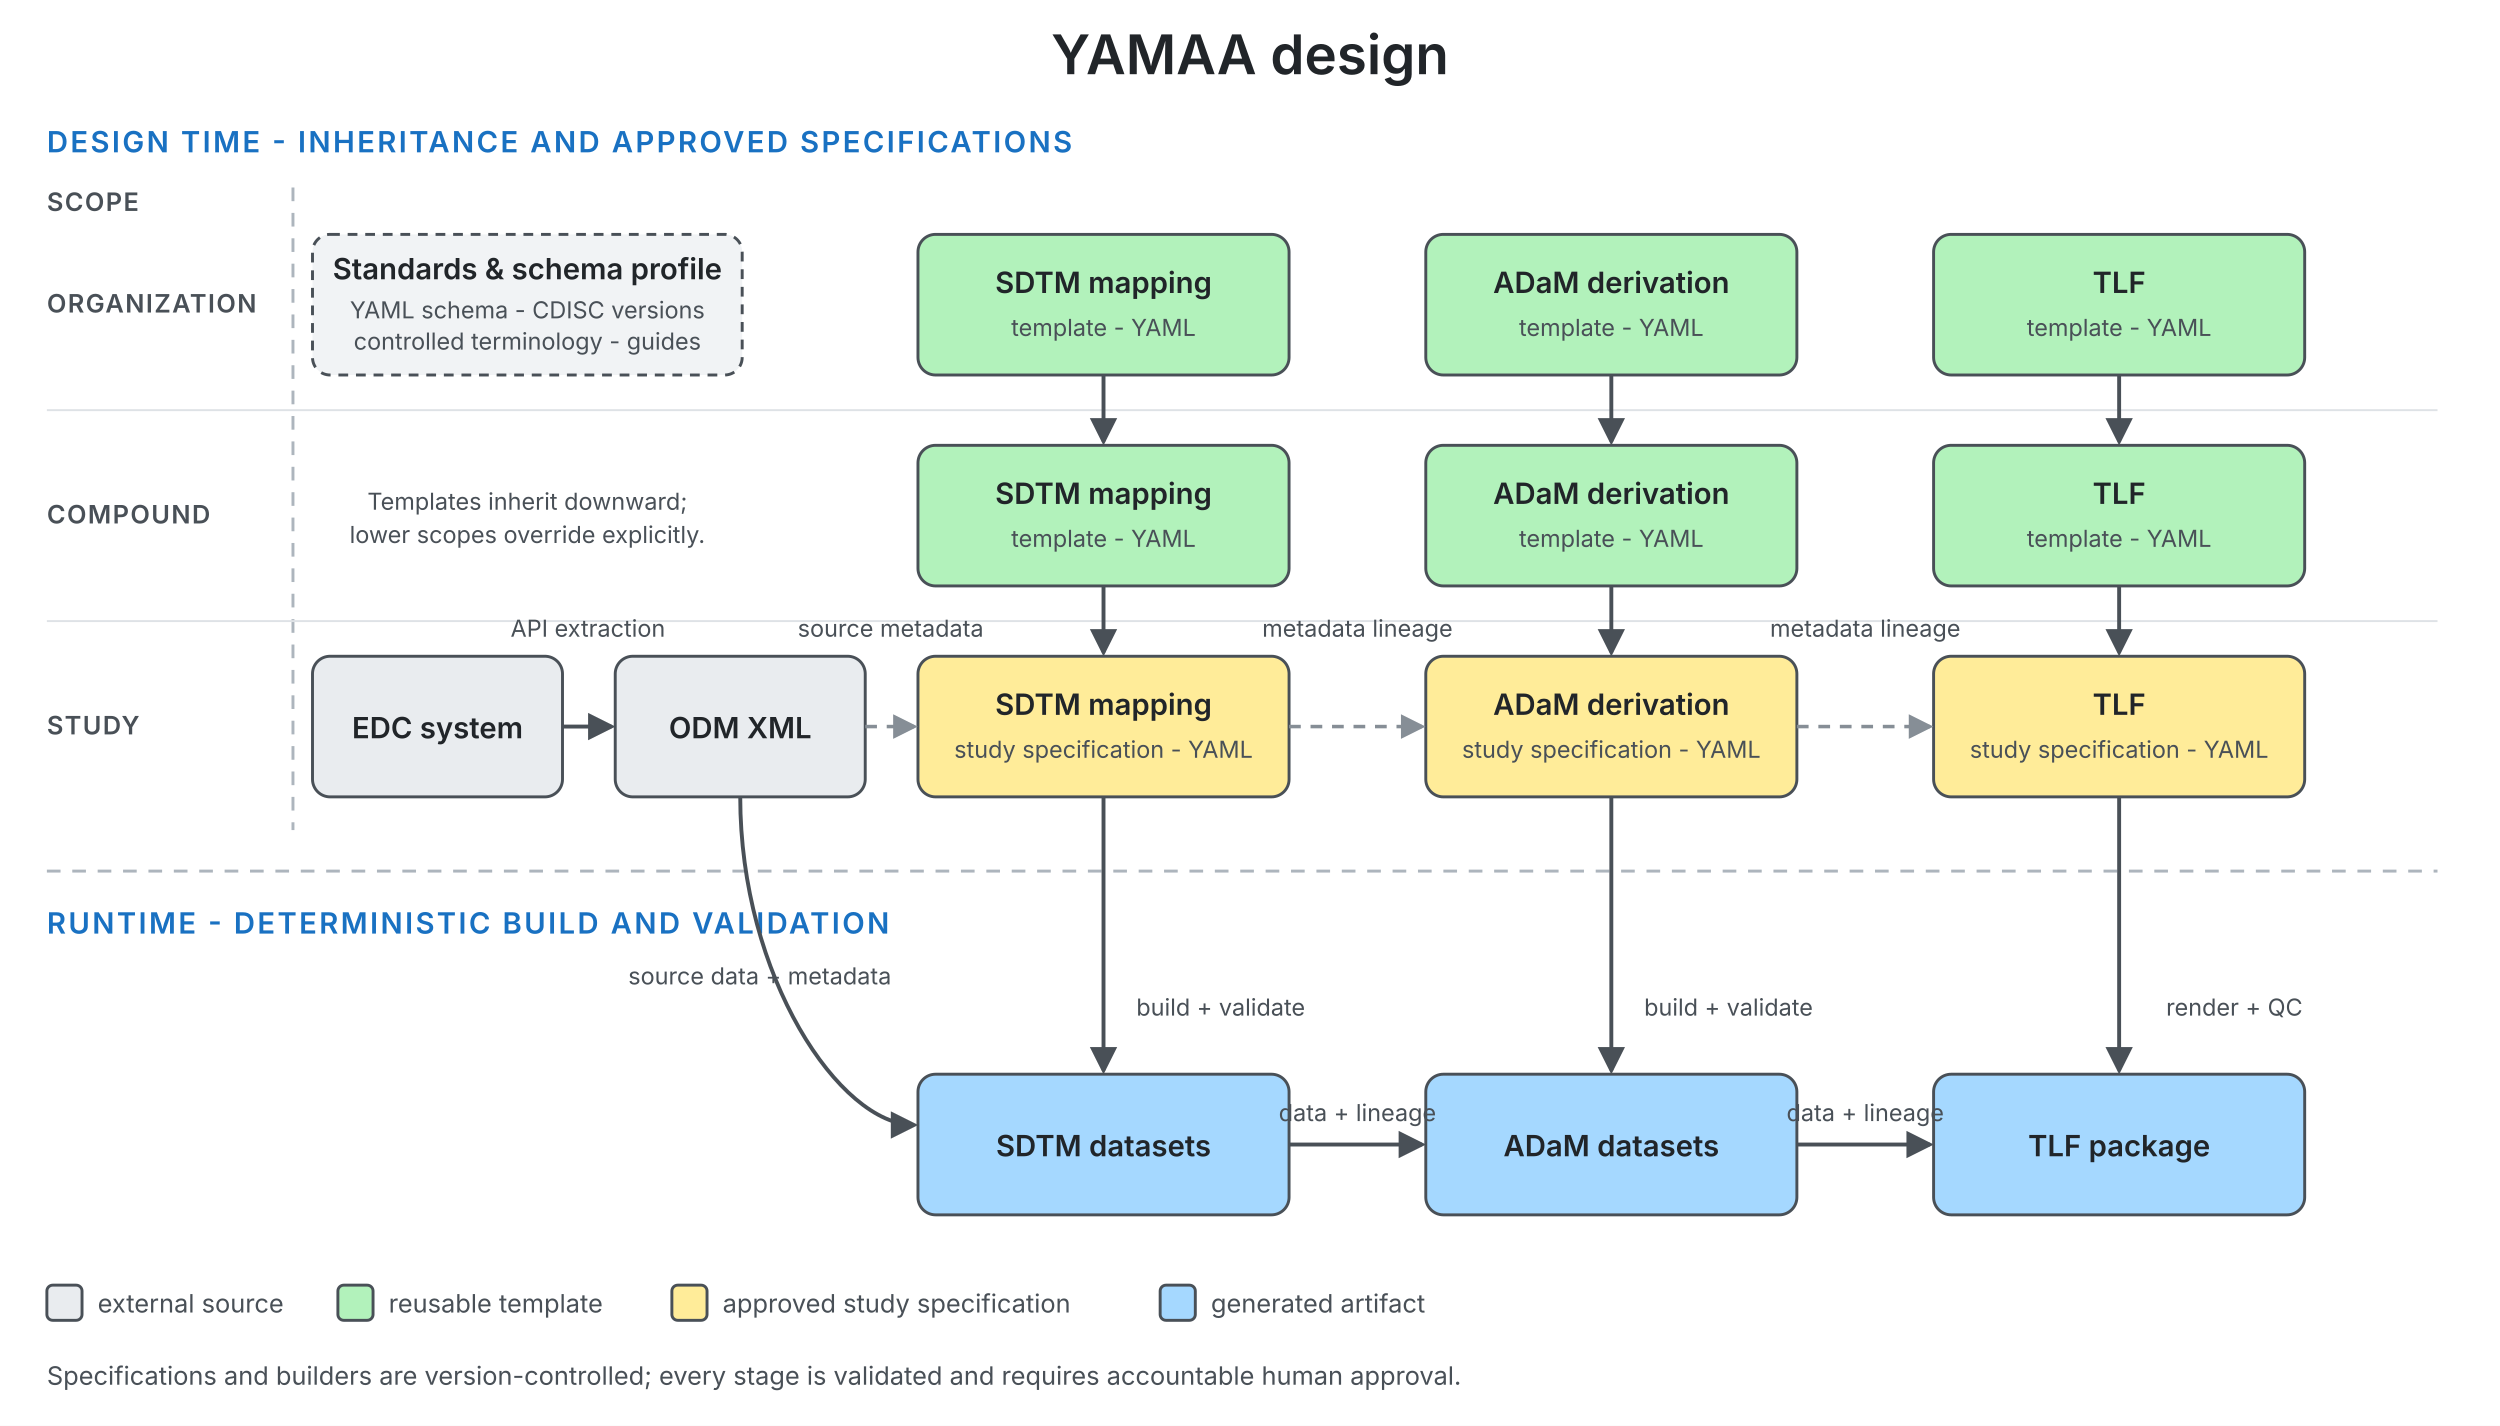
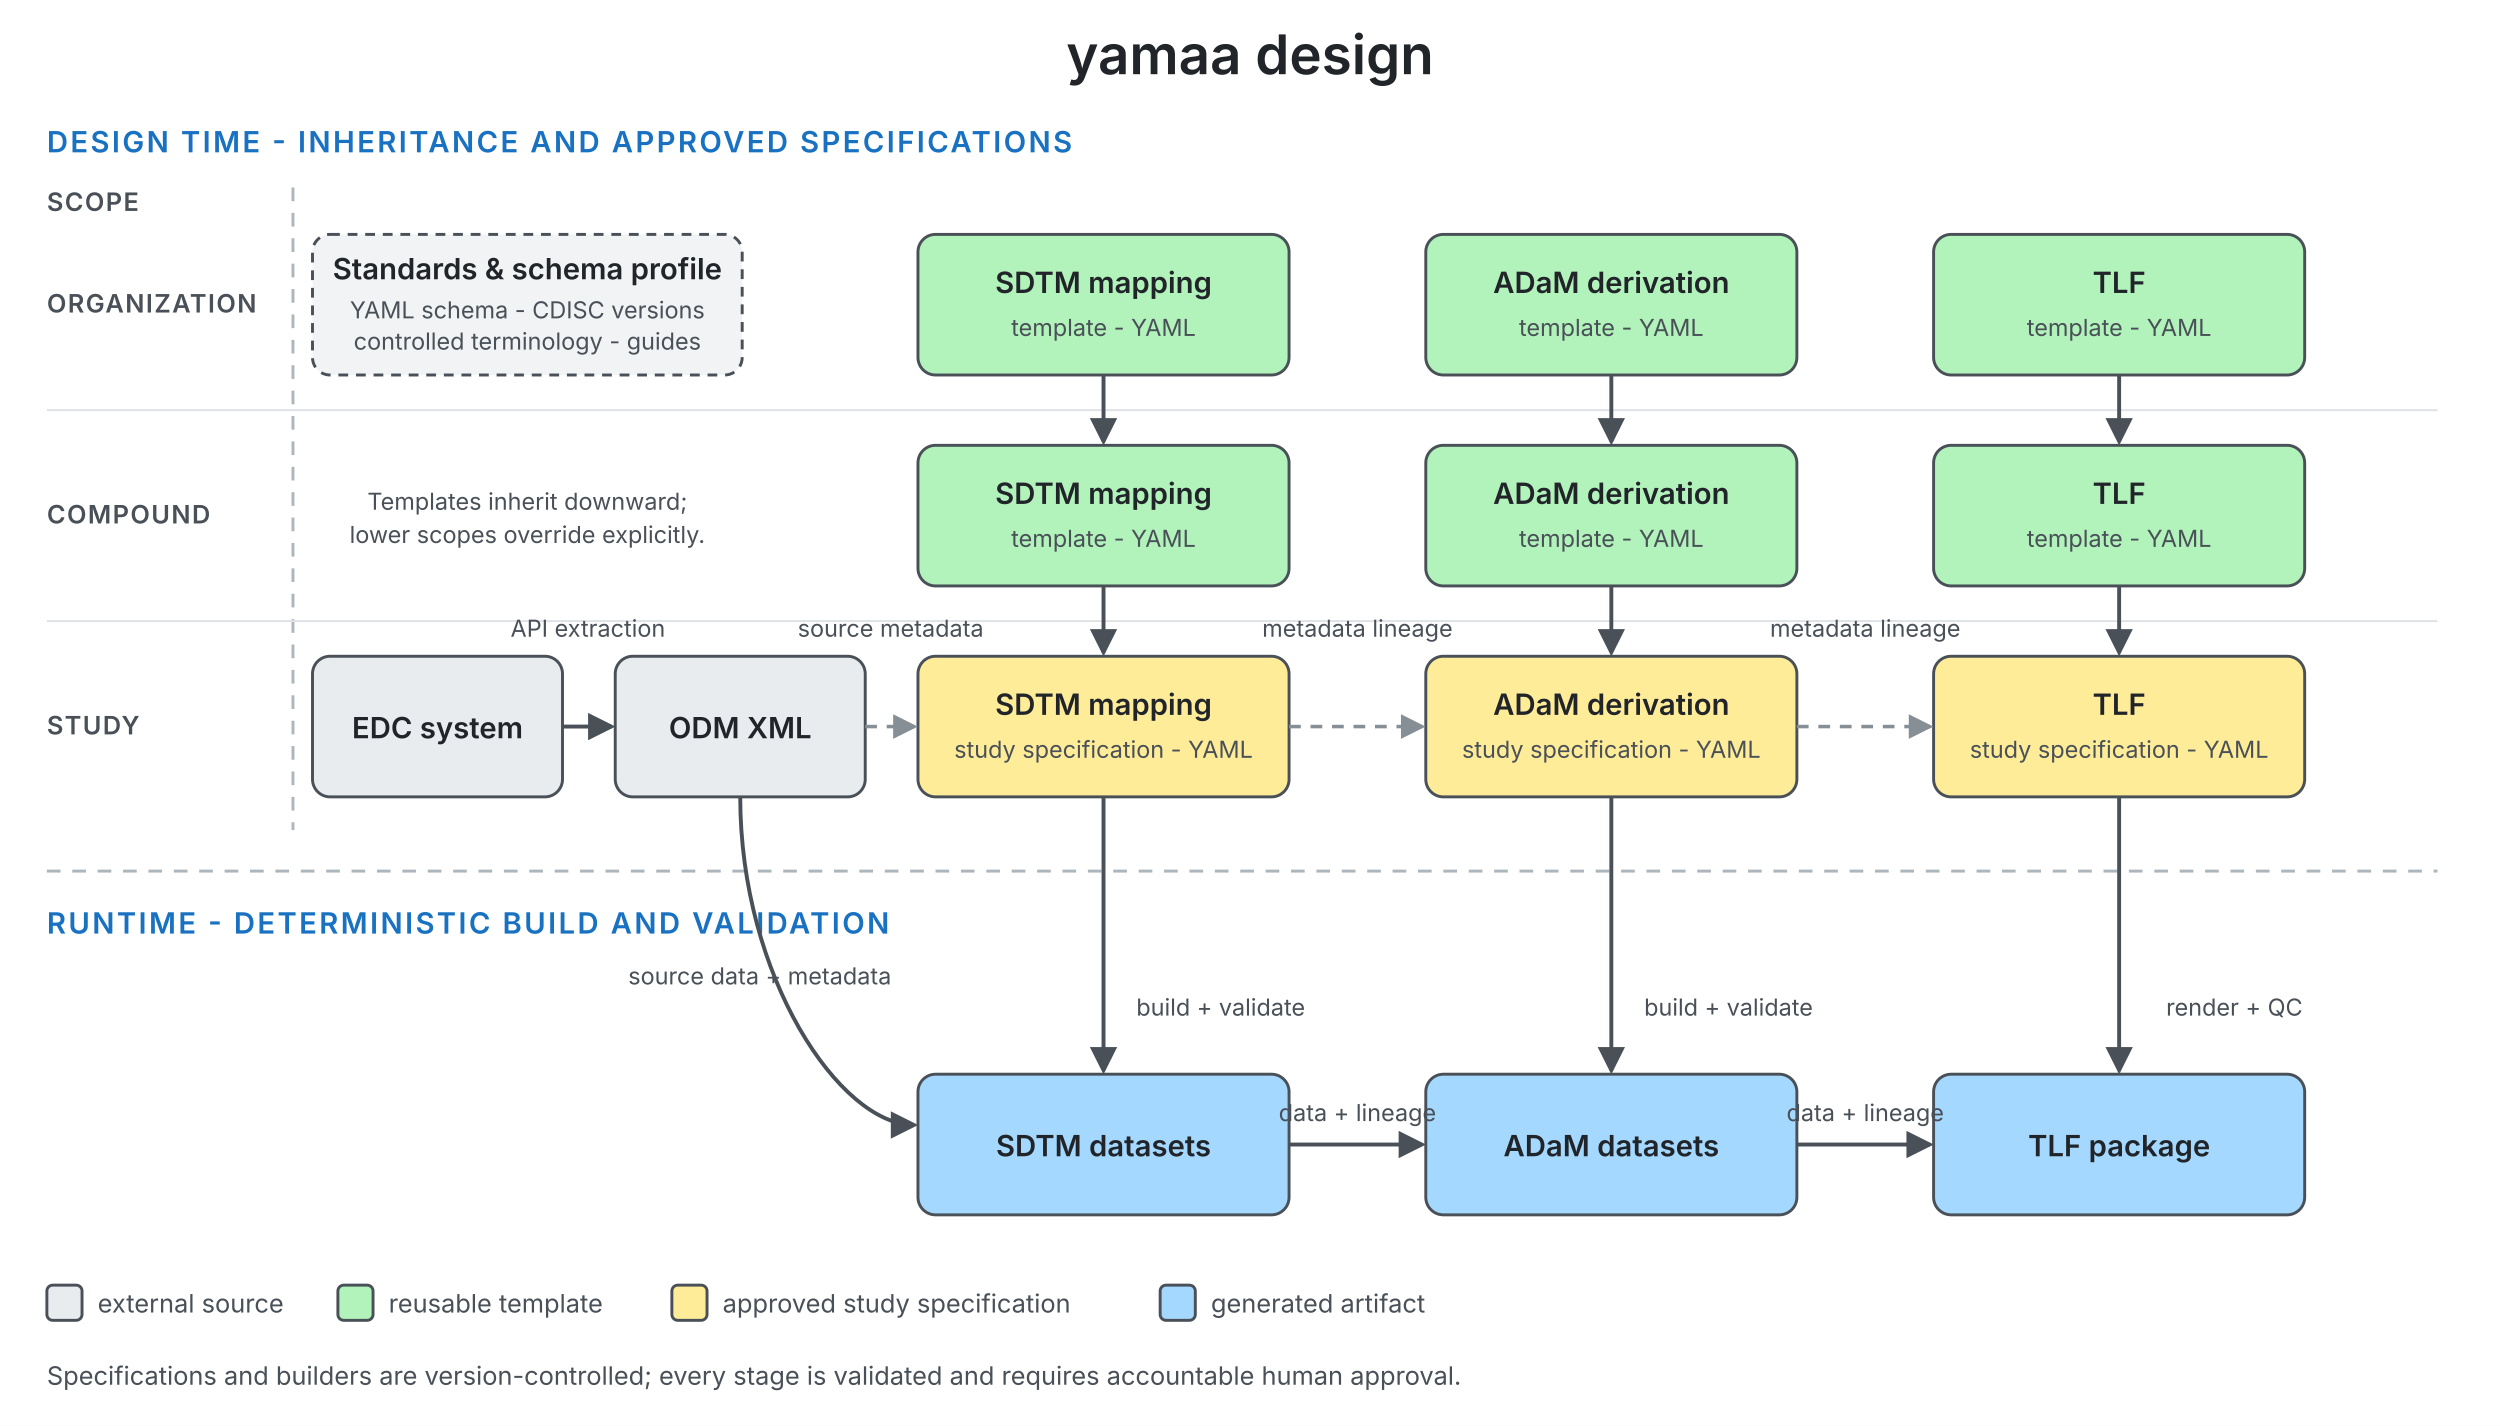
<svg xmlns="http://www.w3.org/2000/svg" viewBox="0 0 1280 730" role="img" aria-labelledby="title description">
  <defs>
    <marker id="arrow" viewBox="0 0 10 10" refX="8.5" refY="5" markerWidth="7" markerHeight="7" orient="auto-start-reverse">
      <path d="M 0 0 L 10 5 L 0 10 z" fill="context-stroke" />
    </marker>
    <style>
      .heading { font: 600 28px -apple-system, BlinkMacSystemFont, "Segoe UI", sans-serif; fill: #212529; }
      .section { font: 600 15px -apple-system, BlinkMacSystemFont, "Segoe UI", sans-serif; letter-spacing: 1.2px; fill: #1971c2; }
      .scope { font: 600 13px -apple-system, BlinkMacSystemFont, "Segoe UI", sans-serif; letter-spacing: .7px; fill: #495057; }
      .label { font: 600 15px -apple-system, BlinkMacSystemFont, "Segoe UI", sans-serif; fill: #212529; text-anchor: middle; }
      .detail { font: 400 12px -apple-system, BlinkMacSystemFont, "Segoe UI", sans-serif; fill: #495057; text-anchor: middle; }
      .note { font: 400 13px -apple-system, BlinkMacSystemFont, "Segoe UI", sans-serif; fill: #495057; }
      .box { stroke: #495057; stroke-width: 1.5; }
      .external { fill: #e9ecef; }
      .profile { fill: #f1f3f5; stroke-dasharray: 5 4; }
      .template { fill: #b2f2bb; }
      .spec { fill: #ffec99; }
      .artifact { fill: #a5d8ff; }
      .flow { fill: none; stroke: #495057; stroke-width: 2; marker-end: url(#arrow); }
      .lineage { fill: none; stroke: #868e96; stroke-width: 1.8; stroke-dasharray: 6 5; marker-end: url(#arrow); }
      .guide { stroke: #dee2e6; stroke-width: 1; }
      .divider { stroke: #adb5bd; stroke-width: 1.5; stroke-dasharray: 7 6; }
    </style>
  </defs>
  <rect width="1280" height="730" fill="#ffffff" />
-   <text class="heading" x="640" y="38" text-anchor="middle">YAMAA design</text>
+   <text class="heading" x="640" y="38" text-anchor="middle">yamaa design</text>
  <text class="section" x="24" y="78">DESIGN TIME  -  INHERITANCE AND APPROVED SPECIFICATIONS</text>
  <text class="scope" x="24" y="108">SCOPE</text>
  <text class="scope" x="24" y="160">ORGANIZATION</text>
  <text class="scope" x="24" y="268">COMPOUND</text>
  <text class="scope" x="24" y="376">STUDY</text>
  <line class="divider" x1="150" y1="96" x2="150" y2="425" />
  <line class="guide" x1="24" y1="210" x2="1248" y2="210" />
  <line class="guide" x1="24" y1="318" x2="1248" y2="318" />
  <rect class="box profile" x="160" y="120" width="220" height="72" rx="9" />
  <text class="label" x="270" y="143">Standards &amp; schema profile</text>
  <text class="detail" x="270" y="163">YAML schema  -  CDISC versions</text>
  <text class="detail" x="270" y="179">controlled terminology  -  guides</text>
  <rect class="box template" x="470" y="120" width="190" height="72" rx="9" />
  <text class="label" x="565" y="150">SDTM mapping</text>
  <text class="detail" x="565" y="172">template  -  YAML</text>
  <rect class="box template" x="730" y="120" width="190" height="72" rx="9" />
  <text class="label" x="825" y="150">ADaM derivation</text>
  <text class="detail" x="825" y="172">template  -  YAML</text>
  <rect class="box template" x="990" y="120" width="190" height="72" rx="9" />
  <text class="label" x="1085" y="150">TLF</text>
  <text class="detail" x="1085" y="172">template  -  YAML</text>
  <text class="detail" x="270" y="261">Templates inherit downward;</text>
  <text class="detail" x="270" y="278">lower scopes override explicitly.</text>
  <rect class="box template" x="470" y="228" width="190" height="72" rx="9" />
  <text class="label" x="565" y="258">SDTM mapping</text>
  <text class="detail" x="565" y="280">template  -  YAML</text>
  <rect class="box template" x="730" y="228" width="190" height="72" rx="9" />
  <text class="label" x="825" y="258">ADaM derivation</text>
  <text class="detail" x="825" y="280">template  -  YAML</text>
  <rect class="box template" x="990" y="228" width="190" height="72" rx="9" />
  <text class="label" x="1085" y="258">TLF</text>
  <text class="detail" x="1085" y="280">template  -  YAML</text>
  <path class="flow" d="M 565 192 L 565 226" />
  <path class="flow" d="M 825 192 L 825 226" />
  <path class="flow" d="M 1085 192 L 1085 226" />
  <path class="flow" d="M 565 300 L 565 334" />
  <path class="flow" d="M 825 300 L 825 334" />
  <path class="flow" d="M 1085 300 L 1085 334" />
  <rect class="box external" x="160" y="336" width="128" height="72" rx="9" />
  <text class="label" x="224" y="378">EDC system</text>
  <rect class="box external" x="315" y="336" width="128" height="72" rx="9" />
  <text class="label" x="379" y="378">ODM XML</text>
  <path class="flow" d="M 288 372 L 313 372" />
  <text class="detail" x="301" y="326">API extraction</text>
  <rect class="box spec" x="470" y="336" width="190" height="72" rx="9" />
  <text class="label" x="565" y="366">SDTM mapping</text>
  <text class="detail" x="565" y="388">study specification  -  YAML</text>
  <rect class="box spec" x="730" y="336" width="190" height="72" rx="9" />
  <text class="label" x="825" y="366">ADaM derivation</text>
  <text class="detail" x="825" y="388">study specification  -  YAML</text>
  <rect class="box spec" x="990" y="336" width="190" height="72" rx="9" />
  <text class="label" x="1085" y="366">TLF</text>
  <text class="detail" x="1085" y="388">study specification  -  YAML</text>
  <path class="lineage" d="M 443 372 L 468 372" />
  <path class="lineage" d="M 660 372 L 728 372" />
  <path class="lineage" d="M 920 372 L 988 372" />
  <text class="detail" x="456" y="326">source metadata</text>
  <text class="detail" x="695" y="326">metadata lineage</text>
  <text class="detail" x="955" y="326">metadata lineage</text>
  <line class="divider" x1="24" y1="446" x2="1248" y2="446" />
  <text class="section" x="24" y="478">RUNTIME  -  DETERMINISTIC BUILD AND VALIDATION</text>
  <path class="flow" d="M 379 408 C 379 500, 430 576, 468 576" />
  <text class="detail" x="389" y="504">source data + metadata</text>
  <path class="flow" d="M 565 408 L 565 548" />
  <path class="flow" d="M 825 408 L 825 548" />
  <path class="flow" d="M 1085 408 L 1085 548" />
  <text class="detail" x="625" y="520">build + validate</text>
  <text class="detail" x="885" y="520">build + validate</text>
  <text class="detail" x="1144" y="520">render + QC</text>
  <rect class="box artifact" x="470" y="550" width="190" height="72" rx="9" />
  <text class="label" x="565" y="592">SDTM datasets</text>
  <rect class="box artifact" x="730" y="550" width="190" height="72" rx="9" />
  <text class="label" x="825" y="592">ADaM datasets</text>
  <rect class="box artifact" x="990" y="550" width="190" height="72" rx="9" />
  <text class="label" x="1085" y="592">TLF package</text>
  <path class="flow" d="M 660 586 L 728 586" />
  <path class="flow" d="M 920 586 L 988 586" />
  <text class="detail" x="695" y="574">data + lineage</text>
  <text class="detail" x="955" y="574">data + lineage</text>
  <rect class="box external" x="24" y="658" width="18" height="18" rx="3" />
  <text class="note" x="50" y="672">external source</text>
  <rect class="box template" x="173" y="658" width="18" height="18" rx="3" />
  <text class="note" x="199" y="672">reusable template</text>
  <rect class="box spec" x="344" y="658" width="18" height="18" rx="3" />
  <text class="note" x="370" y="672">approved study specification</text>
  <rect class="box artifact" x="594" y="658" width="18" height="18" rx="3" />
  <text class="note" x="620" y="672">generated artifact</text>
  <text class="note" x="24" y="709">Specifications and builders are version-controlled; every stage is validated and requires accountable human approval.</text>
</svg>
